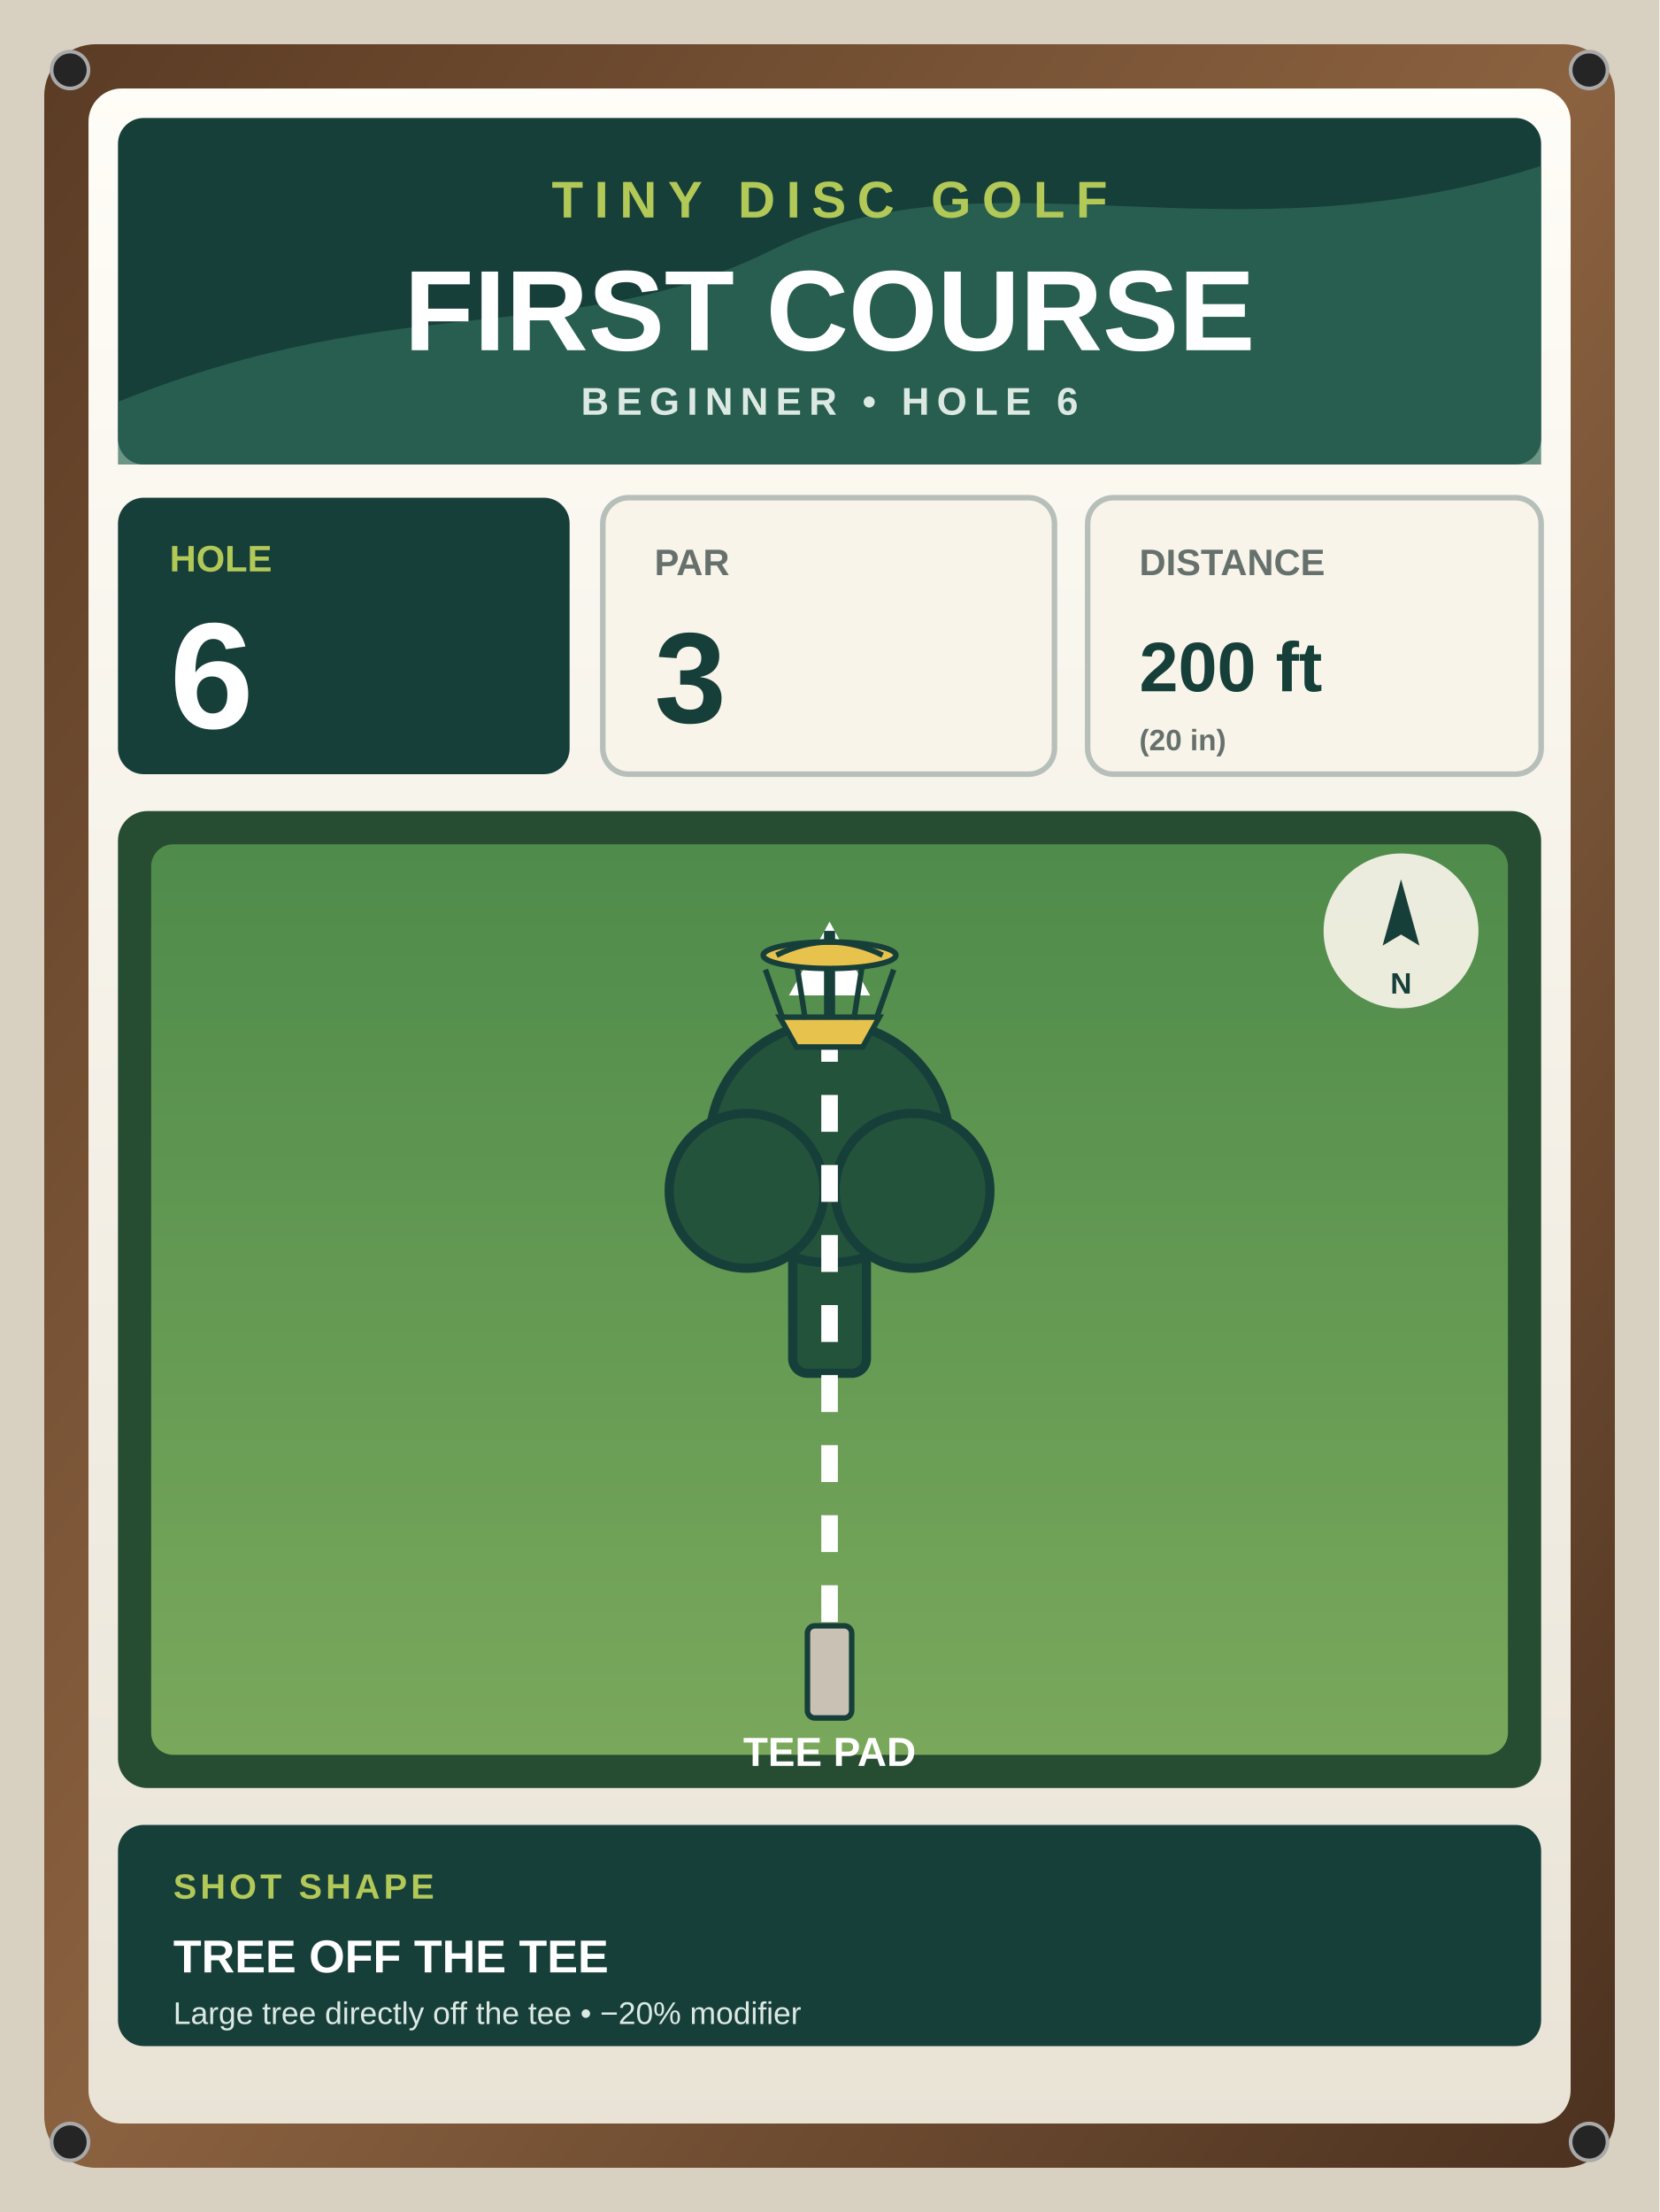
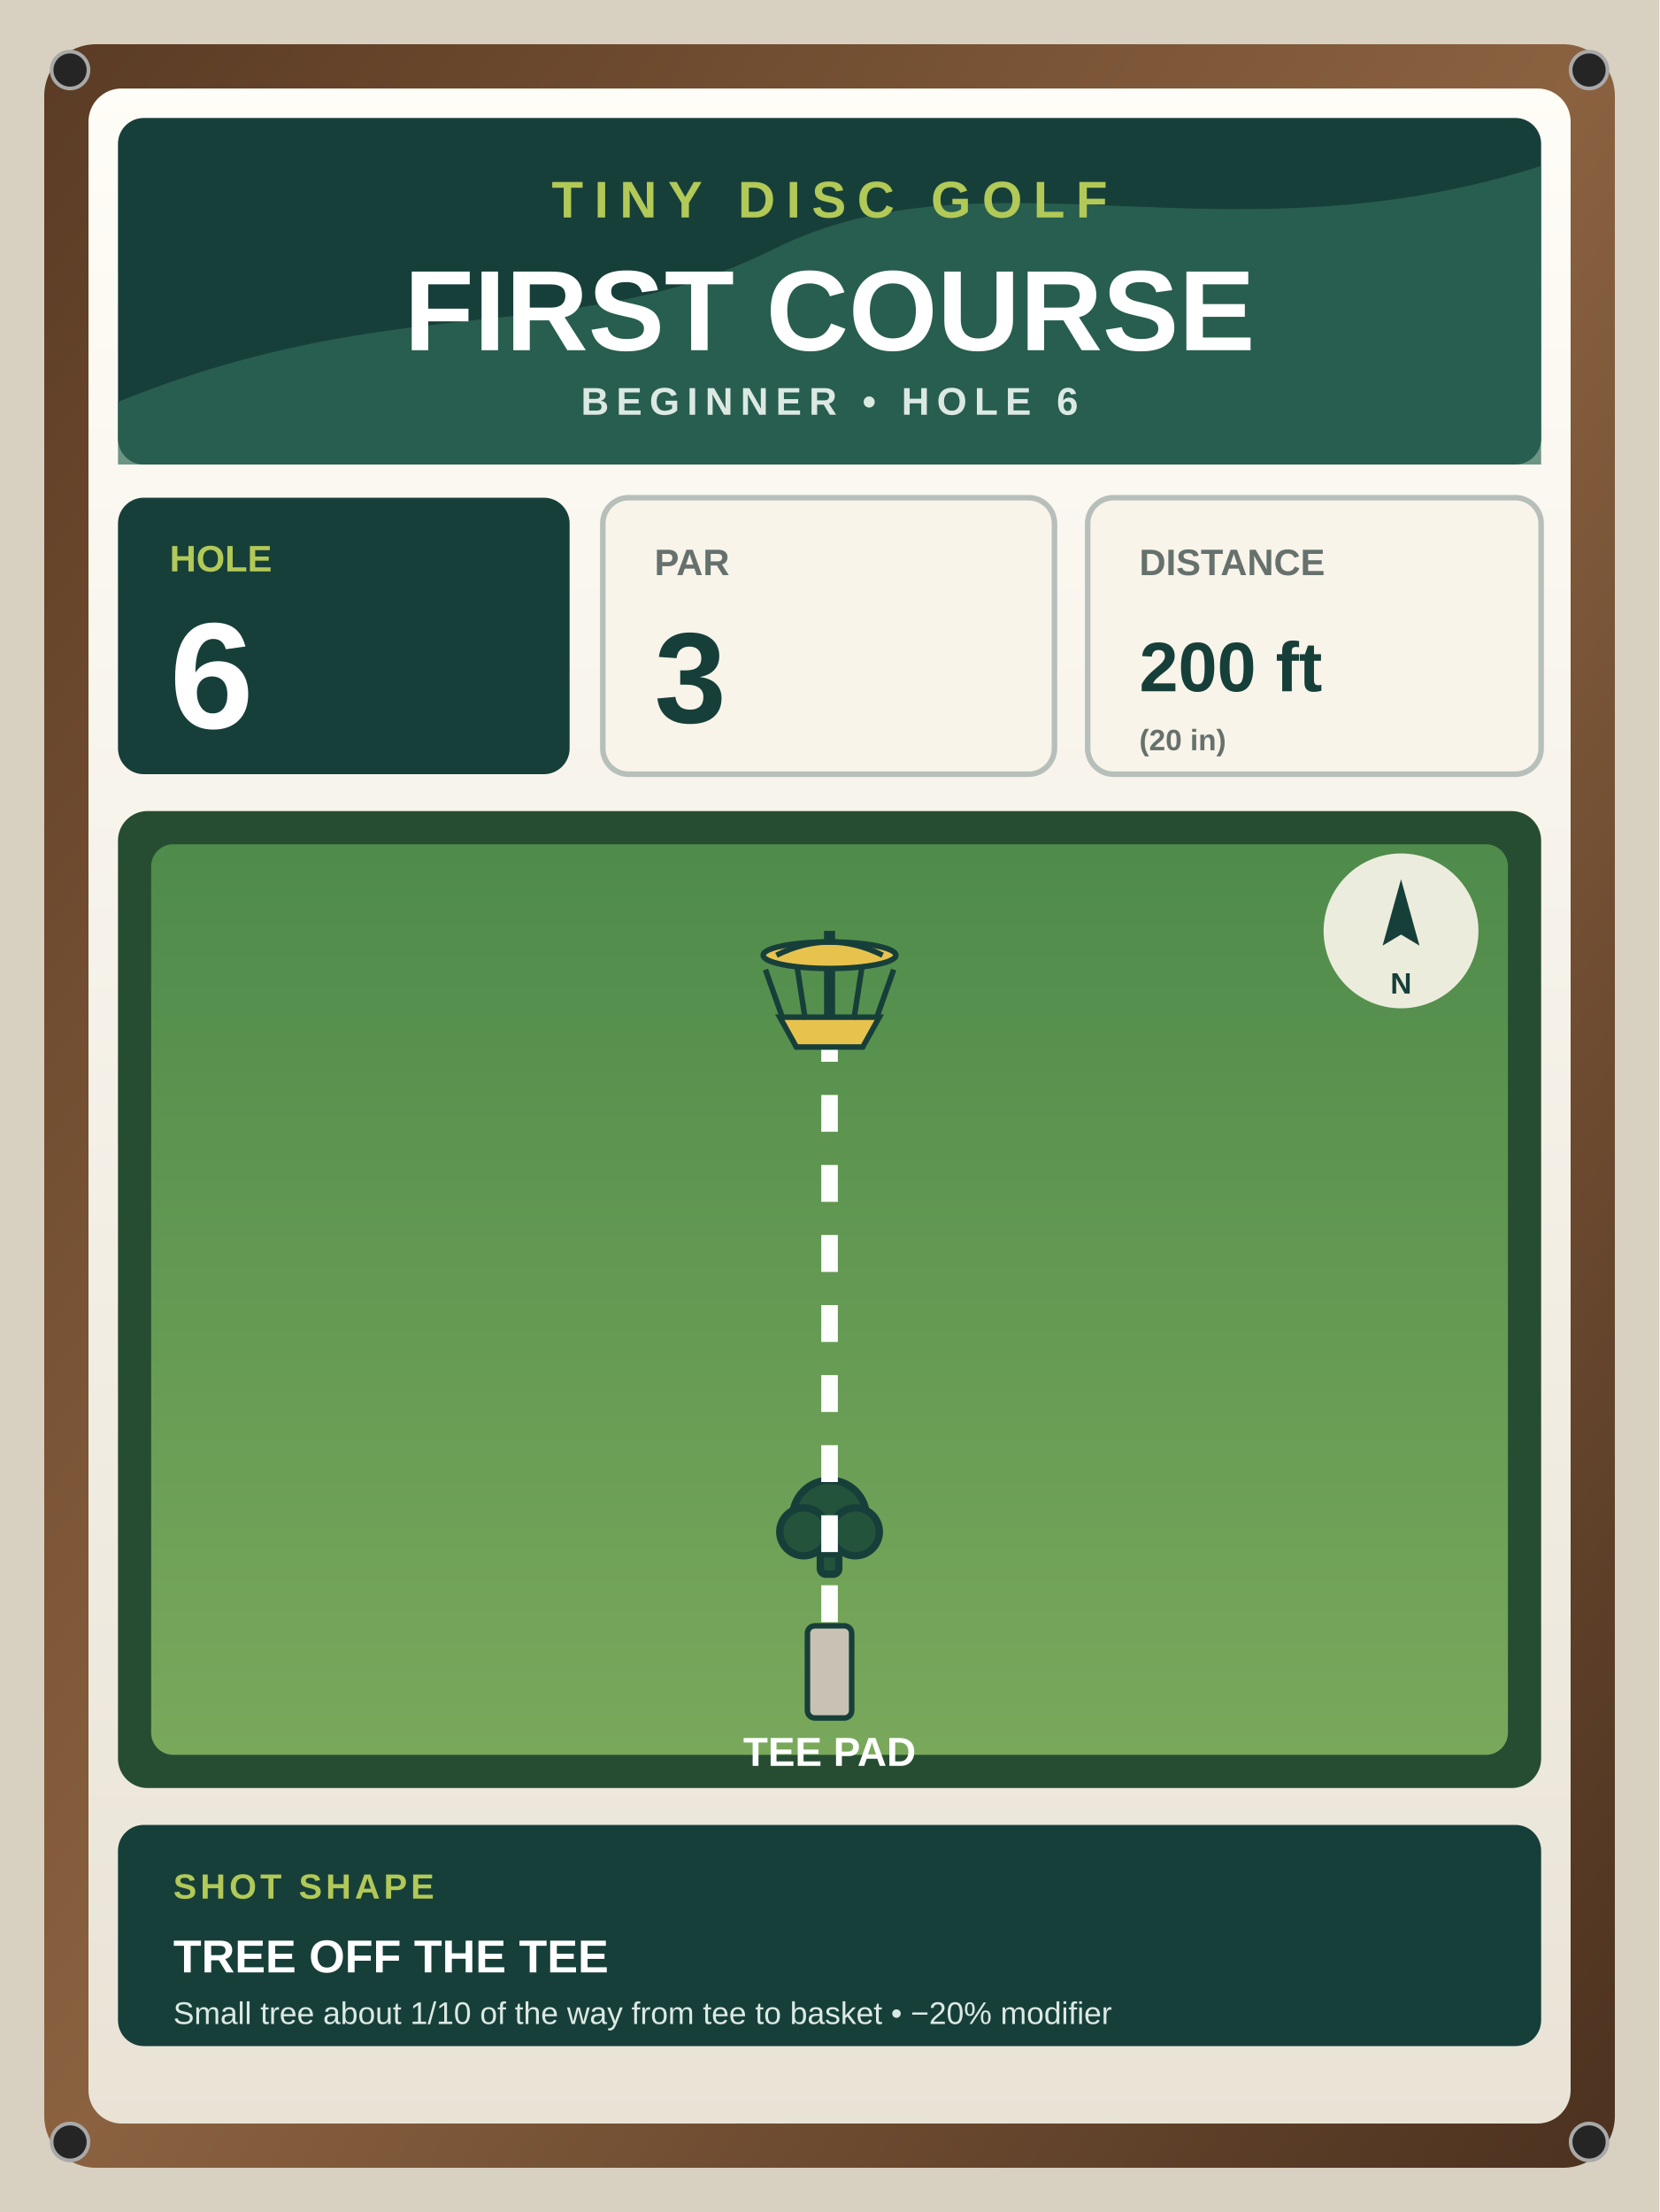
<svg xmlns="http://www.w3.org/2000/svg" viewBox="0 0 900 1200" role="img" aria-labelledby="title">
  <defs>
    <linearGradient id="wood" x1="0" x2="1" y1="0" y2="1">
      <stop stop-color="#5a3b24" />
      <stop offset=".5" stop-color="#8b6240" />
      <stop offset="1" stop-color="#4b311f" />
    </linearGradient>
    <linearGradient id="paper" x1="0" x2="0" y1="0" y2="1">
      <stop stop-color="#fffdf7" />
      <stop offset="1" stop-color="#e9e3d6" />
    </linearGradient>
    <linearGradient id="fairway" x1="0" x2="0" y1="0" y2="1">
      <stop stop-color="#4f8b4b" />
      <stop offset="1" stop-color="#79a85b" />
    </linearGradient>
  </defs>
  <rect width="900" height="1200" fill="#d8d0c0" />
  <rect x="24" y="24" width="852" height="1152" rx="28" fill="url(#wood)" />
  <rect x="48" y="48" width="804" height="1104" rx="18" fill="url(#paper)" />
  <rect x="64" y="64" width="772" height="188" rx="14" fill="#173f3a" />
  <path d="M64 218 C220 155 310 190 420 135 C535 78 665 145 836 90 L836 252 L64 252 Z" fill="#2f6b58" opacity=".7" />
  <text x="450" y="118" text-anchor="middle" font-family="Arial,sans-serif" font-size="28" font-weight="800" letter-spacing="6" fill="#b2c957">TINY DISC GOLF</text>
  <text x="450" y="190" text-anchor="middle" font-family="Arial,sans-serif" font-size="62" font-weight="900" fill="#fff">FIRST COURSE</text>
  <text x="450" y="225" text-anchor="middle" font-family="Arial,sans-serif" font-size="21" font-weight="700" letter-spacing="4" fill="#dce9e3">BEGINNER • HOLE 6</text>
  <rect x="64" y="270" width="245" height="150" rx="14" fill="#173f3a" />
  <text x="92" y="310" font-family="Arial,sans-serif" font-size="20" font-weight="800" fill="#b2c957">HOLE</text>
  <text x="92" y="395" font-family="Arial,sans-serif" font-size="82" font-weight="900" fill="#fff">6</text>
  <rect x="327" y="270" width="245" height="150" rx="14" fill="#f8f4e9" stroke="#b7bfbb" stroke-width="3" />
  <text x="355" y="312" font-family="Arial,sans-serif" font-size="20" font-weight="800" fill="#66716d">PAR</text>
  <text x="355" y="392" font-family="Arial,sans-serif" font-size="70" font-weight="900" fill="#173f3a">3</text>
  <rect x="590" y="270" width="246" height="150" rx="14" fill="#f8f4e9" stroke="#b7bfbb" stroke-width="3" />
  <text x="618" y="312" font-family="Arial,sans-serif" font-size="20" font-weight="800" fill="#66716d">DISTANCE</text>
  <text x="618" y="375" font-family="Arial,sans-serif" font-size="38" font-weight="900" fill="#173f3a">200 ft</text>
  <text x="618" y="407" font-family="Arial,sans-serif" font-size="16" font-weight="700" fill="#66716d">(20 in)</text>
  <rect x="64" y="440" width="772" height="530" rx="16" fill="#264d31" />
  <rect x="82" y="458" width="736" height="494" rx="12" fill="url(#fairway)" />
-   <g fill="#24533c" stroke="#173f3a" stroke-width="5">
-     <rect x="430" y="650" width="40" height="95" rx="8" />
-     <circle cx="450" cy="620" r="65" />
-     <circle cx="405" cy="646" r="42" />
-     <circle cx="495" cy="646" r="42" />
+   <g fill="#24533c" stroke="#173f3a" stroke-width="4">
+     <rect x="445" y="830" width="10" height="24" rx="3" />
+     <circle cx="450" cy="823" r="20" />
+     <circle cx="436" cy="831" r="13" />
+     <circle cx="464" cy="831" r="13" />
  </g>
  <rect x="438" y="882" width="24" height="50" rx="4" fill="#c9c2b4" stroke="#173f3a" stroke-width="3" />
  <text x="450" y="958" text-anchor="middle" font-family="Arial,sans-serif" font-size="22" font-weight="900" fill="#fff">TEE PAD</text>
  <path d="M450 880 C450 760 450 650 450 540" fill="none" stroke="#fff" stroke-width="9" stroke-dasharray="20 18" />
-   <polygon points="450,500 428,540 472,540" fill="#fff" />
  <g transform="translate(450 505) scale(.6)">
    <rect x="-5" y="0" width="10" height="80" fill="#173f3a" />
    <path d="M-45 78 L45 78 L30 105 L-30 105 Z" fill="#e7c34e" stroke="#173f3a" stroke-width="5" />
    <path d="M-42 80 L-58 35 M-22 80 L-30 28 M0 80 L0 24 M22 80 L30 28 M42 80 L58 35" stroke="#173f3a" stroke-width="5" />
    <ellipse cx="0" cy="22" rx="60" ry="12" fill="#e7c34e" stroke="#173f3a" stroke-width="5" />
    <path d="M-48 22 Q0 -2 48 22" fill="none" stroke="#173f3a" stroke-width="5" />
  </g>
  <g transform="translate(760 505)">
    <circle r="42" fill="#f8f4e9" opacity=".92" />
    <path d="M0 -28 L10 8 L0 2 L-10 8 Z" fill="#173f3a" />
    <text x="0" y="34" text-anchor="middle" font-family="Arial,sans-serif" font-size="16" font-weight="900" fill="#173f3a">N</text>
  </g>
  <rect x="64" y="990" width="772" height="120" rx="14" fill="#173f3a" />
  <text x="94" y="1030" font-family="Arial,sans-serif" font-size="19" font-weight="900" letter-spacing="2" fill="#b2c957">SHOT SHAPE</text>
  <text x="94" y="1070" font-family="Arial,sans-serif" font-size="25" font-weight="800" fill="#fff">TREE OFF THE TEE</text>
-   <text x="94" y="1098" font-family="Arial,sans-serif" font-size="17" fill="#dce9e3">Large tree directly off the tee • −20% modifier</text>
+   <text x="94" y="1098" font-family="Arial,sans-serif" font-size="17" fill="#dce9e3">Small tree about 1/10 of the way from tee to basket • −20% modifier</text>
  <g fill="#252525" stroke="#a9a9a9" stroke-width="2">
    <circle cx="38" cy="38" r="10" />
    <circle cx="862" cy="38" r="10" />
    <circle cx="38" cy="1162" r="10" />
    <circle cx="862" cy="1162" r="10" />
  </g>
</svg>
